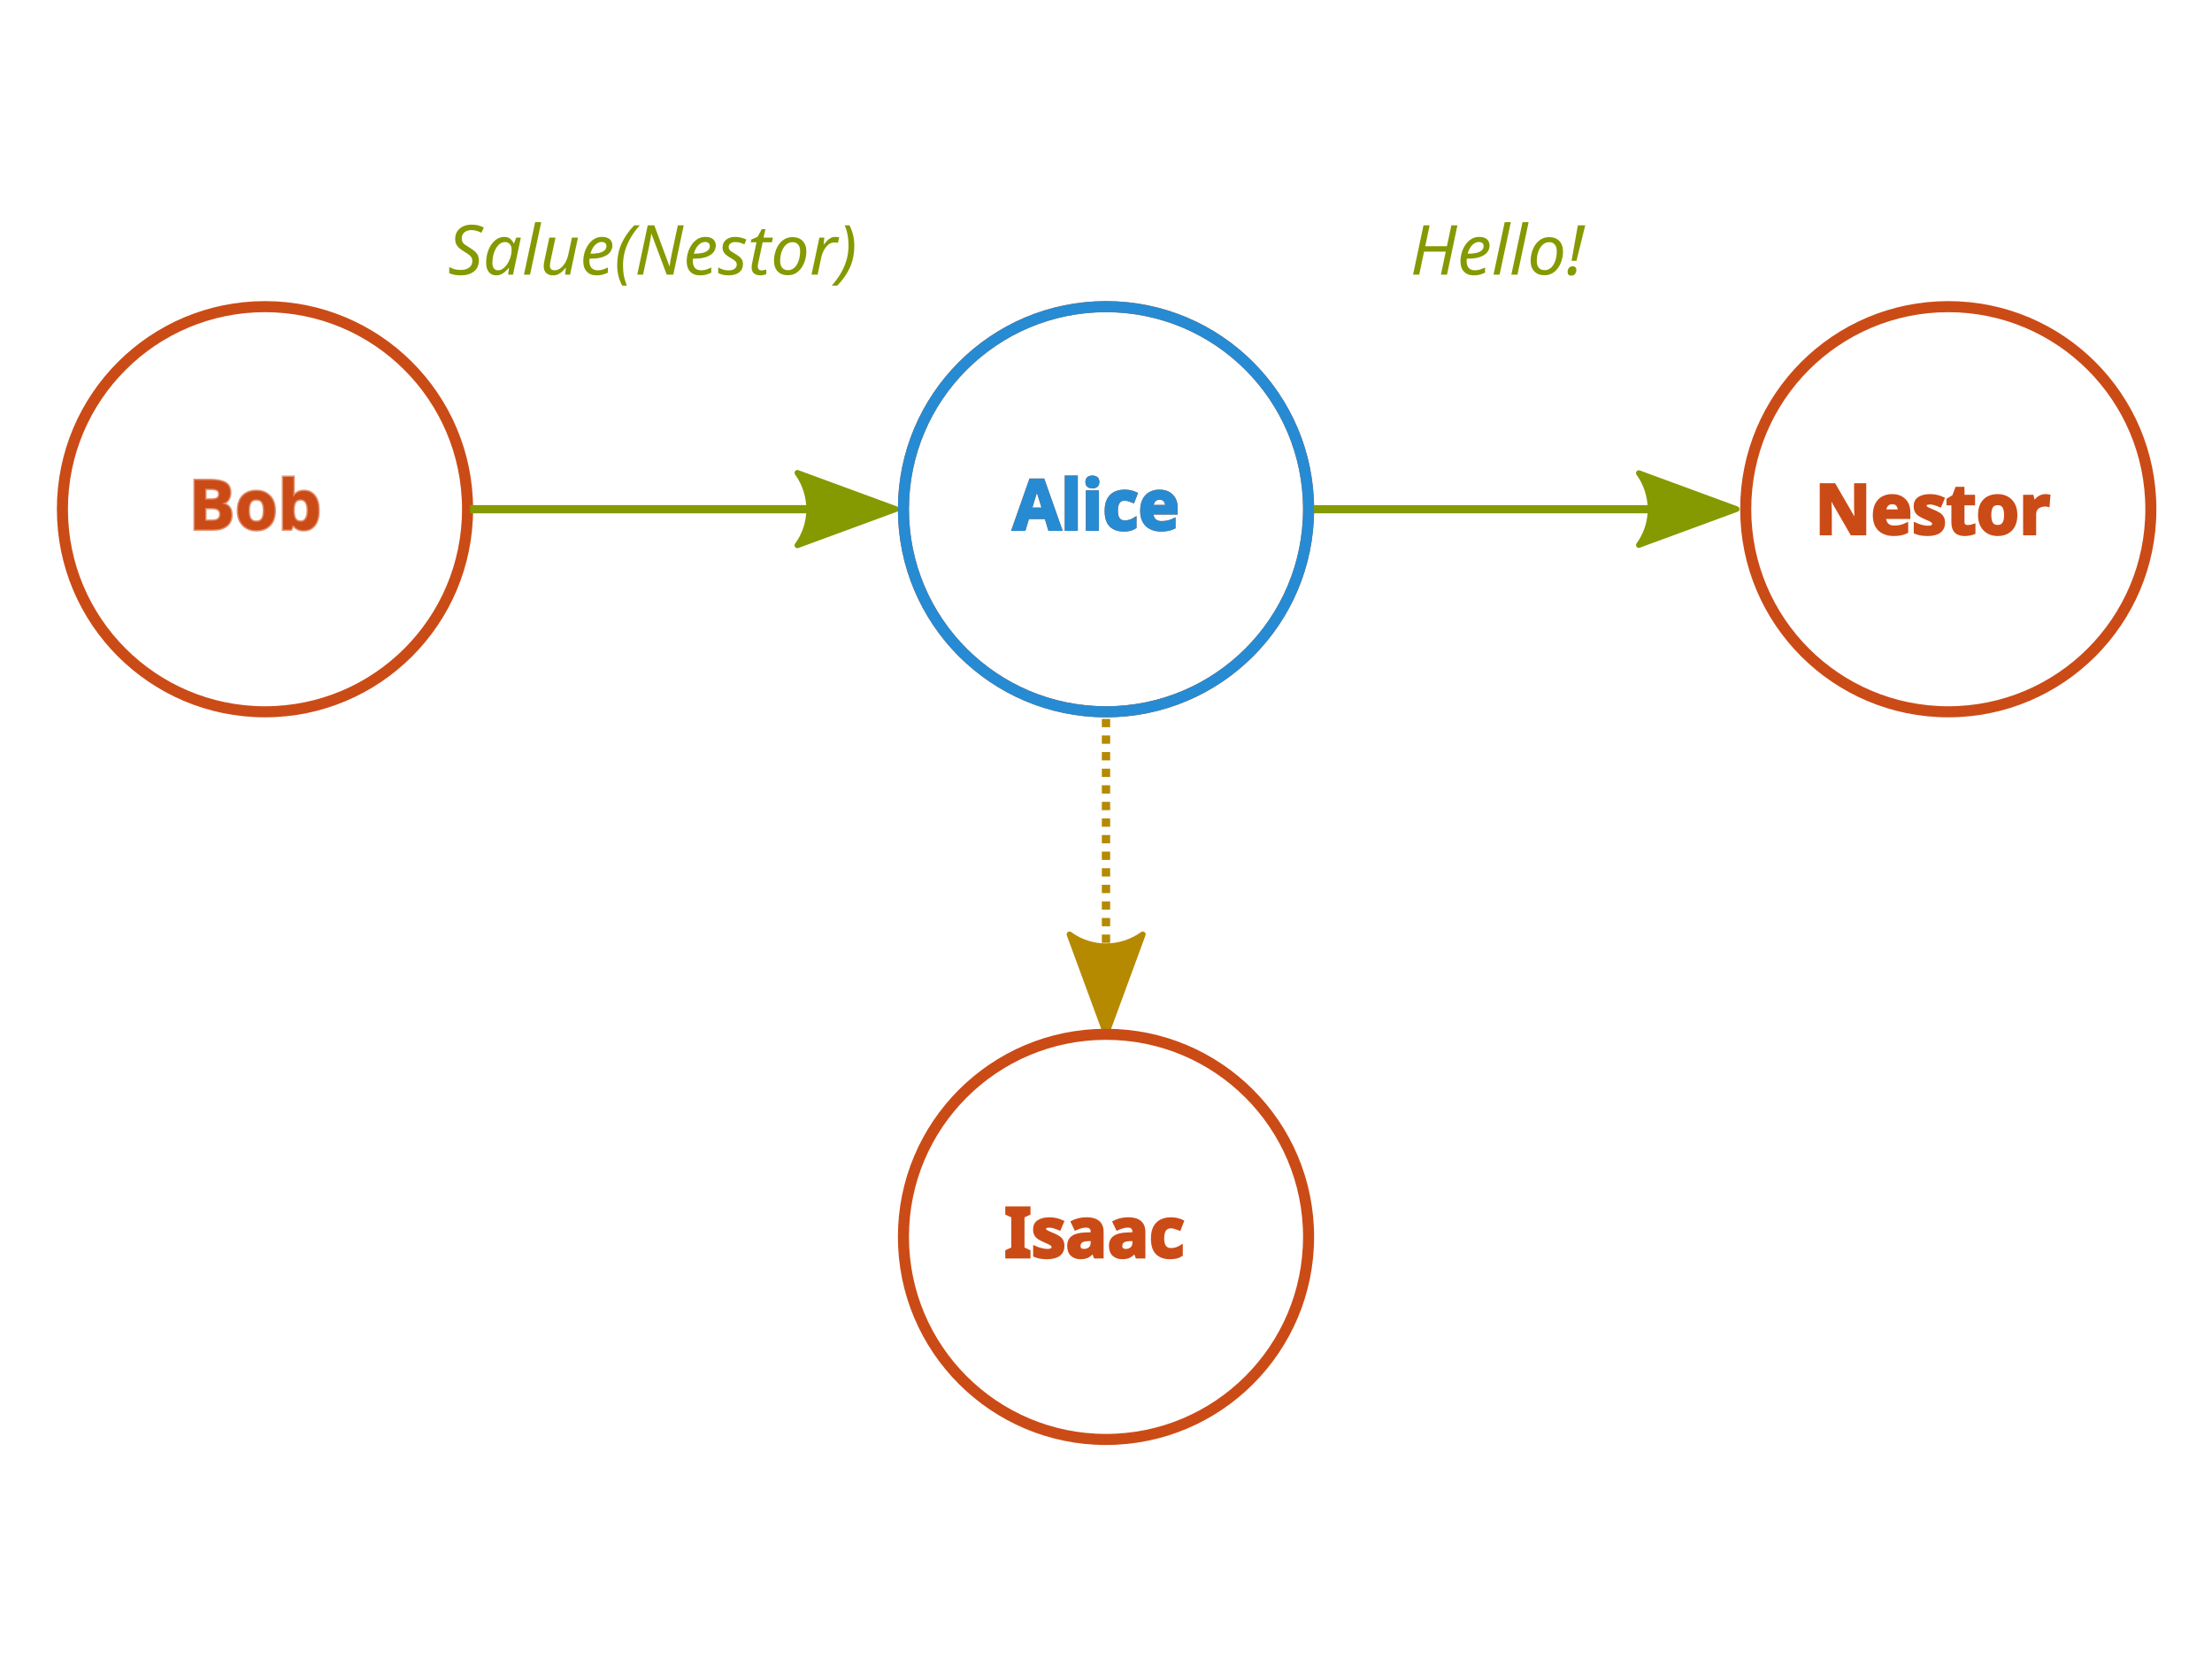
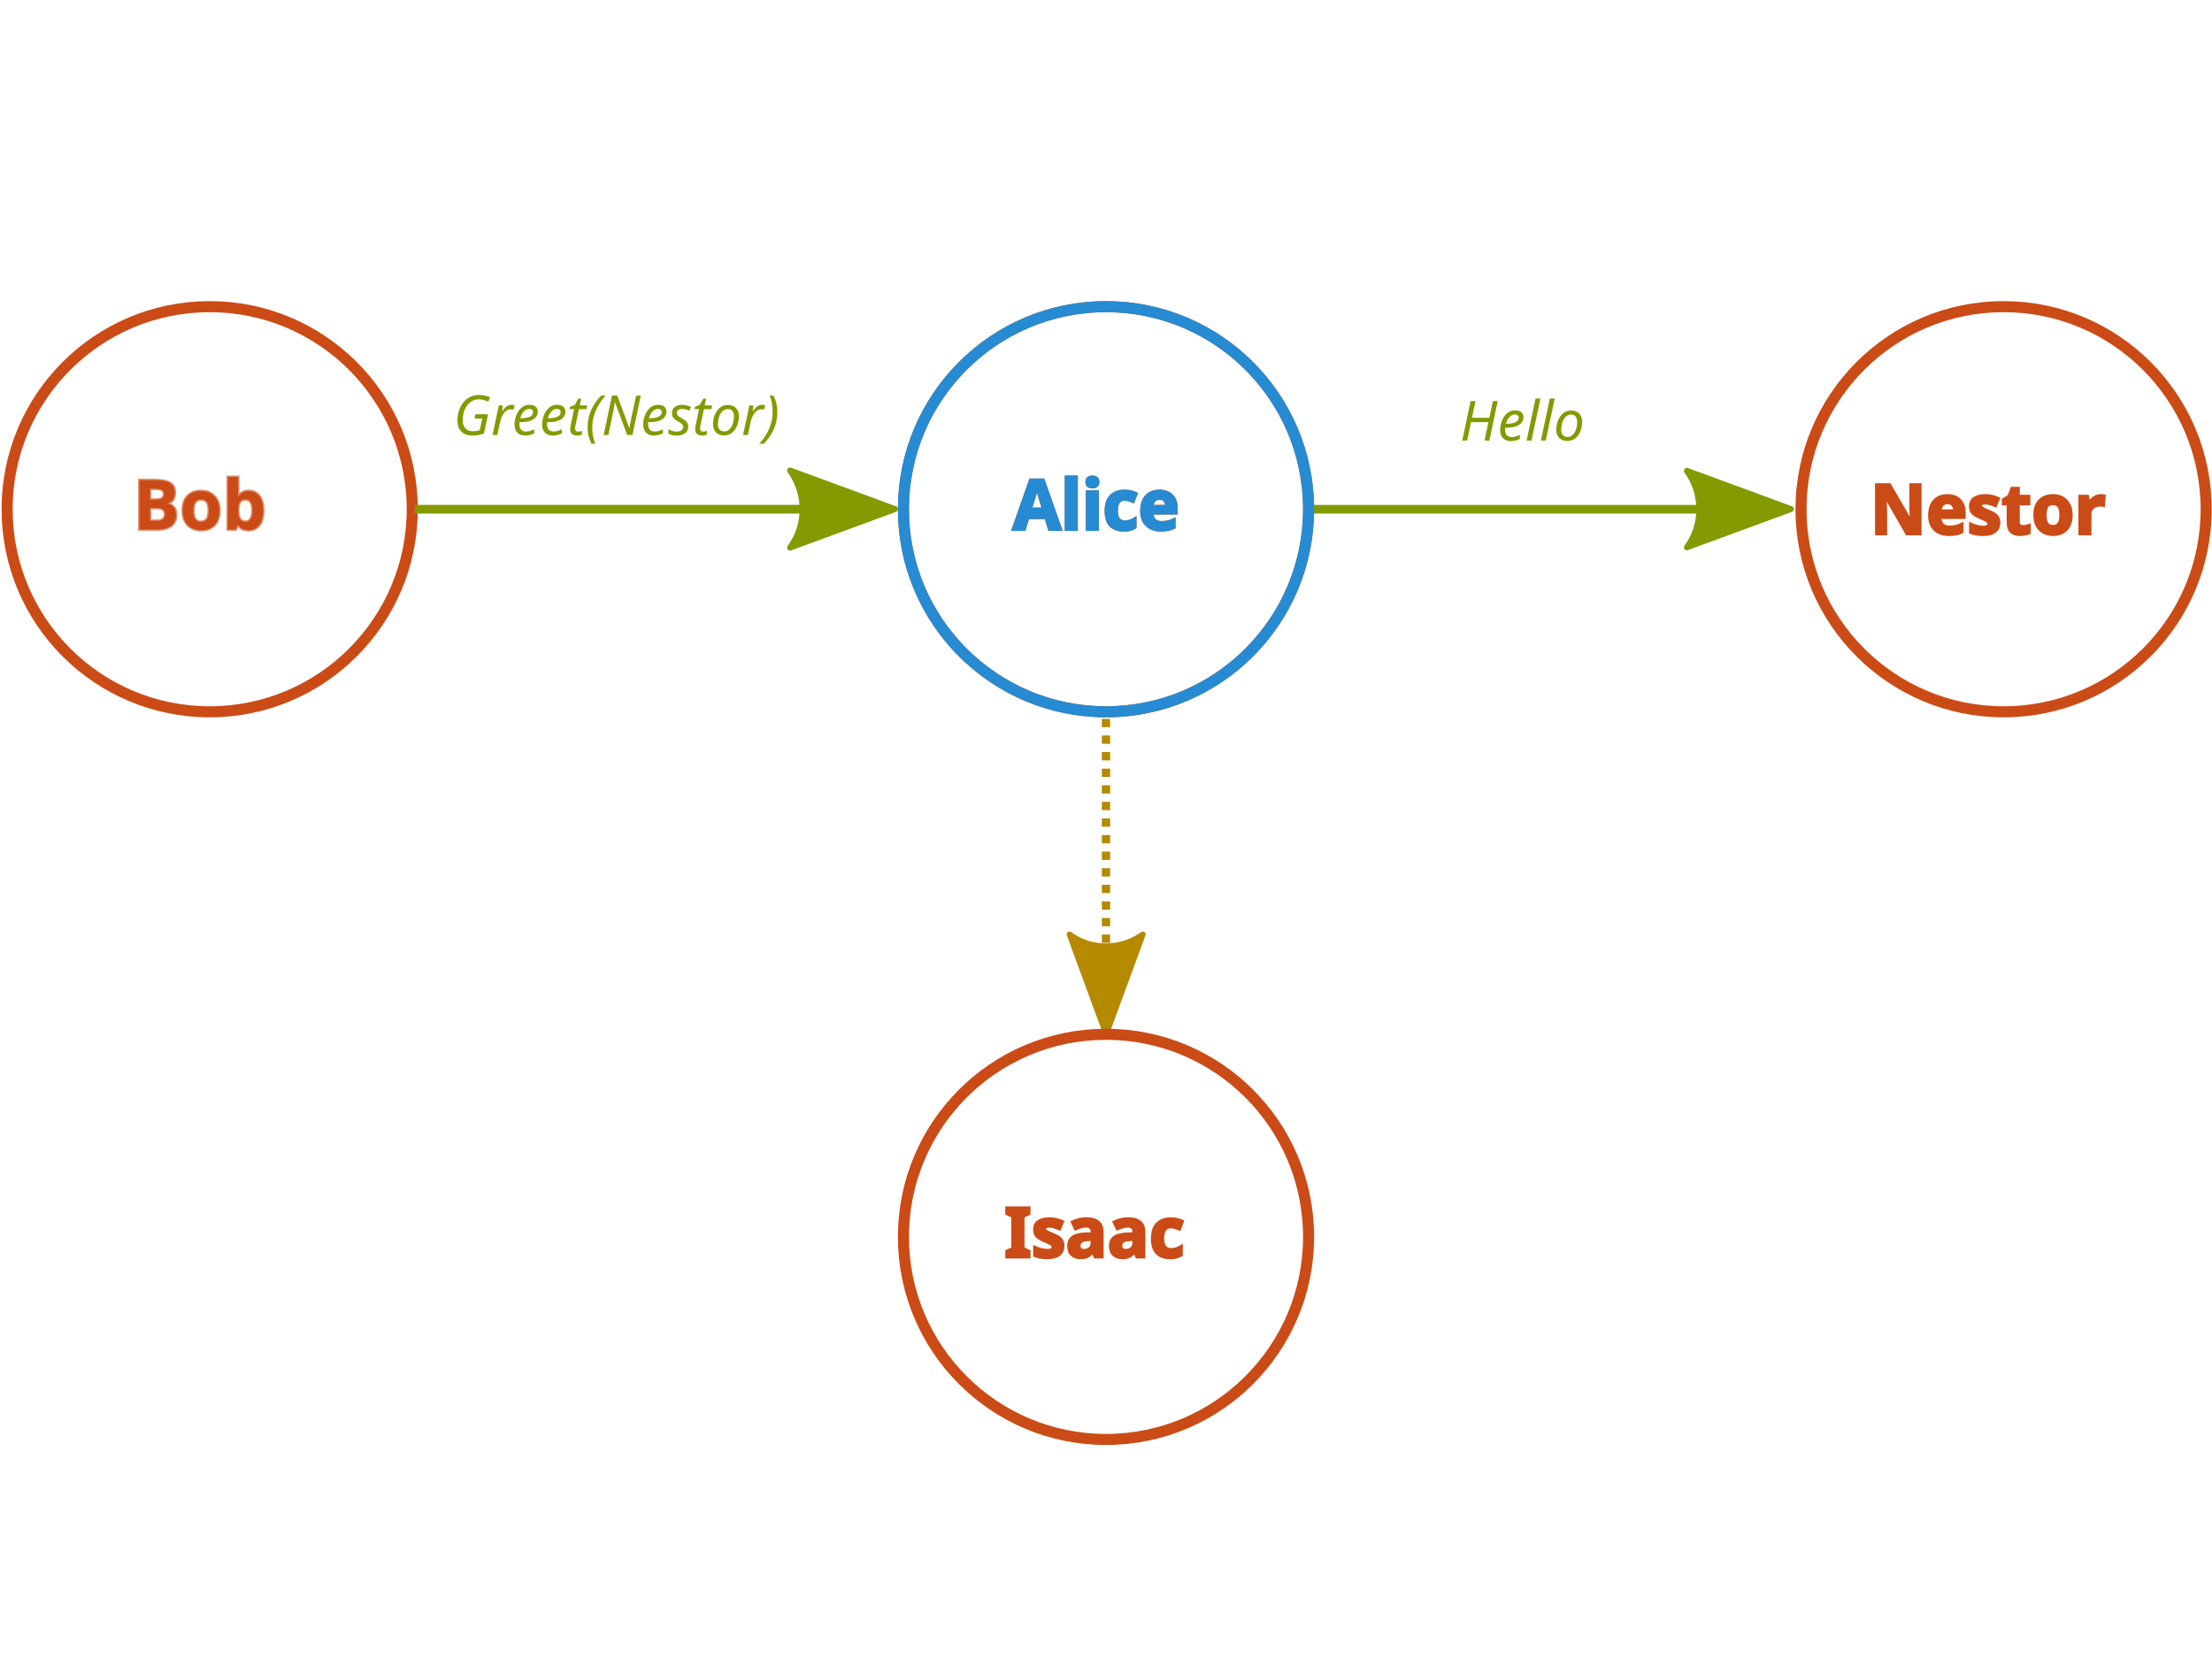
<svg xmlns="http://www.w3.org/2000/svg" width="800" height="600" id="svg5826" version="1.1" viewBox="0 0 800 600" enable-background="new">
  <defs id="defs5828">
    <marker style="overflow:visible;" id="marker5770" refX="0.0" refY="0.0" orient="auto">
      <path transform="scale(1.1) rotate(180) translate(1,0)" d="M 8.719,4.034 L -2.207,0.016 L 8.719,-4.002 C 6.973,-1.63 6.983,1.616 8.719,4.034 z " style="fill-rule:evenodd;stroke-width:0.625;stroke-linejoin:round;stroke:#859900;stroke-opacity:1;fill:#859900;fill-opacity:1" id="path5772" />
    </marker>
    <marker orient="auto" refY="0.0" refX="0.0" id="marker5689" style="overflow:visible;">
      <path id="path5691" style="fill-rule:evenodd;stroke-width:0.625;stroke-linejoin:round;stroke:#b58900;stroke-opacity:1;fill:#b58900;fill-opacity:1" d="M 8.719,4.034 L -2.207,0.016 L 8.719,-4.002 C 6.973,-1.63 6.983,1.616 8.719,4.034 z " transform="scale(1.1) rotate(180) translate(1,0)" />
    </marker>
    <marker orient="auto" refY="0.0" refX="0.0" id="marker4490" style="overflow:visible;">
      <path id="path4492" style="fill-rule:evenodd;stroke-width:0.625;stroke-linejoin:round;stroke:#859900;stroke-opacity:1;fill:#859900;fill-opacity:1" d="M 8.719,4.034 L -2.207,0.016 L 8.719,-4.002 C 6.973,-1.63 6.983,1.616 8.719,4.034 z " transform="scale(1.1) rotate(180) translate(1,0)" />
    </marker>
    <marker orient="auto" refY="0.0" refX="0.0" id="Arrow2Lend" style="overflow:visible;">
      <path id="path4197" style="fill-rule:evenodd;stroke-width:0.625;stroke-linejoin:round;stroke:#b58900;stroke-opacity:1;fill:#b58900;fill-opacity:1" d="M 8.719,4.034 L -2.207,0.016 L 8.719,-4.002 C 6.973,-1.63 6.983,1.616 8.719,4.034 z " transform="scale(1.1) rotate(180) translate(1,0)" />
    </marker>
  </defs>
  <g id="layer1" style="display:inline;opacity:0.95">
    <g id="g4897" transform="translate(215.8334,40.66667)">
      <circle r="73.263" cy="143.5" cx="184.167" id="path4141" style="fill:none;fill-opacity:1;stroke:#cb4b16;stroke-width:4;stroke-linejoin:round;stroke-miterlimit:4;stroke-dasharray:none;stroke-dashoffset:0;stroke-opacity:1" />
      <text id="text4830" y="150.82" x="150.548" style="font-style:normal;font-variant:normal;font-weight:bold;font-stretch:normal;font-size:25px;line-height:125%;font-family:Sans;-inkscape-font-specification:'Sans, Bold';text-align:start;letter-spacing:0px;word-spacing:0px;writing-mode:lr-tb;text-anchor:start;fill:#cb4b16;fill-opacity:1;stroke:#cb4b16;stroke-width:1px;stroke-linecap:butt;stroke-linejoin:miter;stroke-opacity:1" xml:space="preserve">
        <tspan y="150.82" x="150.548" id="tspan4832">Alice</tspan>
      </text>
    </g>
    <flowRoot xml:space="preserve" id="flowRoot5898" style="font-style:normal;font-variant:normal;font-weight:normal;font-stretch:normal;font-size:25px;line-height:125%;font-family:Sans;-inkscape-font-specification:'Sans, Normal';text-align:start;letter-spacing:0px;word-spacing:0px;writing-mode:lr-tb;text-anchor:start;fill:#000000;fill-opacity:1;stroke:none;stroke-width:1px;stroke-linecap:butt;stroke-linejoin:miter;stroke-opacity:1">
      <flowRegion id="flowRegion5900">
        <rect id="rect5902" width="440" height="270" x="460" y="60" />
      </flowRegion>
      <flowPara id="flowPara5904" />
    </flowRoot>
  </g>
  <g id="layer2" style="display:inline">
    <flowRoot xml:space="preserve" id="flowRoot5637" style="font-style:normal;font-variant:normal;font-weight:normal;font-stretch:normal;font-size:25px;line-height:125%;font-family:Sans;-inkscape-font-specification:'Sans, Normal';text-align:start;letter-spacing:0px;word-spacing:0px;writing-mode:lr-tb;text-anchor:start;fill:#000000;fill-opacity:1;stroke:none;stroke-width:1px;stroke-linecap:butt;stroke-linejoin:miter;stroke-opacity:1">
      <flowRegion id="flowRegion5639">
        <rect id="rect5641" width="290" height="180" x="270" y="360" />
      </flowRegion>
      <flowPara id="flowPara5643" />
    </flowRoot>
    <path style="fill:none;fill-rule:evenodd;stroke:#b58900;stroke-width:3;stroke-linecap:butt;stroke-linejoin:miter;stroke-miterlimit:4;stroke-dasharray:3, 3;stroke-dashoffset:0;stroke-opacity:1;marker-end:url(#marker5689)" d="m 400,260 0,110" id="path5687" />
-     <g id="g5649">
-       <circle r="73.263" cy="447.333" cx="400" id="path4141-3" style="fill:none;fill-opacity:1;stroke:#cb4b16;stroke-width:4;stroke-linejoin:round;stroke-miterlimit:4;stroke-dasharray:none;stroke-dashoffset:0;stroke-opacity:1" />
-       <text id="text4838" y="454.653" x="363.275" style="font-style:normal;font-variant:normal;font-weight:bold;font-stretch:normal;font-size:25px;line-height:125%;font-family:Sans;-inkscape-font-specification:'Sans, Bold';text-align:start;letter-spacing:0px;word-spacing:0px;writing-mode:lr-tb;text-anchor:start;fill:#cb4b16;fill-opacity:1;stroke:#cb4b16;stroke-width:1px;stroke-linecap:butt;stroke-linejoin:miter;stroke-opacity:1" xml:space="preserve">
-         <tspan y="454.653" x="363.275" id="tspan4840">Isaac</tspan>
-         <tspan id="tspan4842" y="485.903" x="363.275" />
-       </text>
-     </g>
+     <circle style="fill:none;fill-opacity:1;stroke:#cb4b16;stroke-width:4;stroke-linejoin:round;stroke-miterlimit:4;stroke-dasharray:none;stroke-dashoffset:0;stroke-opacity:1" id="path4141-3" cx="400" cy="447.333" r="73.263" />
+     <text xml:space="preserve" style="font-style:normal;font-variant:normal;font-weight:bold;font-stretch:normal;font-size:25px;line-height:125%;font-family:Sans;-inkscape-font-specification:'Sans, Bold';text-align:start;letter-spacing:0px;word-spacing:0px;writing-mode:lr-tb;text-anchor:start;fill:#cb4b16;fill-opacity:1;stroke:#cb4b16;stroke-width:1px;stroke-linecap:butt;stroke-linejoin:miter;stroke-opacity:1" x="363.275" y="454.653" id="text4838">
+       <tspan id="tspan4840" x="363.275" y="454.653">Isaac</tspan>
+       <tspan x="363.275" y="485.903" id="tspan4842" />
+     </text>
  </g>
  <g id="layer3" style="display:inline">
-     <g id="g4892" transform="translate(-520,40.66667)">
+     <g id="g4892" transform="translate(-540,40.66667)">
      <circle r="73.263" cy="143.5" cx="615.833" id="path4141-6" style="fill:none;fill-opacity:1;stroke:#cb4b16;stroke-width:4;stroke-linejoin:round;stroke-miterlimit:4;stroke-dasharray:none;stroke-dashoffset:0;stroke-opacity:1" />
      <text id="text4834" y="150.82" x="588.184" style="font-style:normal;font-variant:normal;font-weight:bold;font-stretch:normal;font-size:25px;line-height:125%;font-family:Sans;-inkscape-font-specification:'Sans, Bold';text-align:start;letter-spacing:0px;word-spacing:0px;writing-mode:lr-tb;text-anchor:start;fill:#cb4b16;fill-opacity:1;stroke:#cb4b16;stroke-width:1px;stroke-linecap:butt;stroke-linejoin:miter;stroke-opacity:0.619" xml:space="preserve">
        <tspan y="150.82" x="588.184" id="tspan4836">Bob</tspan>
      </text>
    </g>
-     <path style="fill:none;fill-rule:evenodd;stroke:#859900;stroke-width:2.968;stroke-linecap:butt;stroke-linejoin:miter;stroke-miterlimit:4;stroke-dasharray:none;stroke-opacity:1;marker-end:url(#marker4490)" d="m 170,184.167 150.106,0" id="path5748" />
-     <text xml:space="preserve" style="font-style:italic;font-variant:normal;font-weight:normal;font-stretch:normal;font-size:25px;line-height:125%;font-family:Sans;-inkscape-font-specification:'Sans, Italic';text-align:start;letter-spacing:0px;word-spacing:0px;writing-mode:lr-tb;text-anchor:start;fill:#859900;fill-opacity:1;stroke:none;stroke-width:1px;stroke-linecap:butt;stroke-linejoin:miter;stroke-opacity:1" x="162" y="99.333" id="text5894">
-       <tspan id="tspan5896" x="162" y="99.333">Salue(Nestor)</tspan>
+     <path style="fill:none;fill-rule:evenodd;stroke:#859900;stroke-width:3.154;stroke-linecap:butt;stroke-linejoin:miter;stroke-miterlimit:4;stroke-dasharray:none;stroke-opacity:1;marker-end:url(#marker4490)" d="m 150,184.167 169.466,0" id="path5748" />
+     <text xml:space="preserve" style="font-style:italic;font-variant:normal;font-weight:normal;font-stretch:normal;font-size:20px;line-height:125%;font-family:Sans;-inkscape-font-specification:'Sans, Italic';text-align:start;letter-spacing:0px;word-spacing:0px;writing-mode:lr-tb;text-anchor:start;fill:#859900;fill-opacity:1;stroke:none;stroke-width:1px;stroke-linecap:butt;stroke-linejoin:miter;stroke-opacity:1" x="164" y="157.333" id="text5894">
+       <tspan id="tspan5896" x="164" y="157.333">Greet(Nestor)</tspan>
    </text>
  </g>
  <g id="layer4" style="display:inline">
-     <g style="display:inline" id="g5678" transform="translate(0,15.78214)">
+     <g style="display:inline" id="g5678" transform="translate(20,15.78214)">
      <text xml:space="preserve" style="font-style:normal;font-variant:normal;font-weight:bold;font-stretch:normal;font-size:25px;line-height:125%;font-family:Sans;-inkscape-font-specification:'Sans, Bold';text-align:start;letter-spacing:0px;word-spacing:0px;writing-mode:lr-tb;text-anchor:start;fill:#cb4b16;fill-opacity:1;stroke:#cb4b16;stroke-width:1px;stroke-linecap:butt;stroke-linejoin:miter;stroke-opacity:1" x="440.548" y="136.653" id="text4830-0" transform="translate(215.8334,40.66667)">
        <tspan id="tspan4832-4" x="440.548" y="136.653">Nestor</tspan>
        <tspan id="tspan5673" x="440.548" y="167.903" />
      </text>
      <g transform="translate(88.79067,24.88453)" id="g4892-1">
        <circle style="fill:none;fill-opacity:1;stroke:#cb4b16;stroke-width:4;stroke-linejoin:round;stroke-miterlimit:4;stroke-dasharray:none;stroke-dashoffset:0;stroke-opacity:1" id="path4141-6-0" cx="615.833" cy="143.5" r="73.263" />
        <text xml:space="preserve" style="font-style:normal;font-variant:normal;font-weight:bold;font-stretch:normal;font-size:25px;line-height:125%;font-family:Sans;-inkscape-font-specification:'Sans, Bold';text-align:start;letter-spacing:0px;word-spacing:0px;writing-mode:lr-tb;text-anchor:start;fill:#cb4b16;fill-opacity:1;stroke:#cb4b16;stroke-width:1px;stroke-linecap:butt;stroke-linejoin:miter;stroke-opacity:0.619" x="588.184" y="150.82" id="text4834-7">
          <tspan id="tspan4836-5" x="588.184" y="150.82" />
        </text>
      </g>
    </g>
-     <path style="display:inline;fill:none;fill-rule:evenodd;stroke:#859900;stroke-width:2.945;stroke-linecap:butt;stroke-linejoin:miter;stroke-miterlimit:4;stroke-dasharray:none;stroke-opacity:1;marker-end:url(#marker5770)" d="m 474,184.167 150.182,0" id="path5750" />
-     <text xml:space="preserve" style="font-style:italic;font-variant:normal;font-weight:normal;font-stretch:normal;font-size:25px;line-height:125%;font-family:Sans;-inkscape-font-specification:'Sans, Italic';text-align:start;letter-spacing:0px;word-spacing:0px;writing-mode:lr-tb;text-anchor:start;display:inline;fill:#859900;fill-opacity:1;stroke:none;stroke-width:1px;stroke-linecap:butt;stroke-linejoin:miter;stroke-opacity:1" x="510" y="99.333" id="text5894-3">
-       <tspan id="tspan5896-9" x="510" y="99.333">Hello!</tspan>
+     <path style="display:inline;fill:none;fill-rule:evenodd;stroke:#859900;stroke-width:3.129;stroke-linecap:butt;stroke-linejoin:miter;stroke-miterlimit:4;stroke-dasharray:none;stroke-opacity:1;marker-end:url(#marker5770)" d="m 474,184.167 169.547,0" id="path5750" />
+     <text xml:space="preserve" style="font-style:italic;font-variant:normal;font-weight:normal;font-stretch:normal;font-size:20px;line-height:125%;font-family:Sans;-inkscape-font-specification:'Sans, Italic';text-align:start;letter-spacing:0px;word-spacing:0px;writing-mode:lr-tb;text-anchor:start;display:inline;fill:#859900;fill-opacity:1;stroke:none;stroke-width:1px;stroke-linecap:butt;stroke-linejoin:miter;stroke-opacity:1" x="528" y="159.333" id="text5894-3">
+       <tspan id="tspan5896-9" x="528" y="159.333">Hello</tspan>
    </text>
  </g>
  <g id="layer5" style="display:inline">
    <g style="display:inline" id="g5951" transform="translate(-205.8333,-159.1667)">
      <circle r="73.263" cy="343.333" cx="605.833" id="path4141-33" style="fill:none;fill-opacity:1;stroke:#268bd2;stroke-width:4;stroke-linejoin:round;stroke-miterlimit:4;stroke-dasharray:none;stroke-dashoffset:0;stroke-opacity:1" />
      <text id="text4830-8" y="350.653" x="572.215" style="font-style:normal;font-variant:normal;font-weight:bold;font-stretch:normal;font-size:25px;line-height:125%;font-family:Sans;-inkscape-font-specification:'Sans, Bold';text-align:start;letter-spacing:0px;word-spacing:0px;writing-mode:lr-tb;text-anchor:start;fill:#268bd2;fill-opacity:1;stroke:#268bd2;stroke-width:1px;stroke-linecap:butt;stroke-linejoin:miter;stroke-opacity:1" xml:space="preserve">
        <tspan y="350.653" x="572.215" id="tspan4832-5">Alice</tspan>
      </text>
    </g>
  </g>
</svg>
